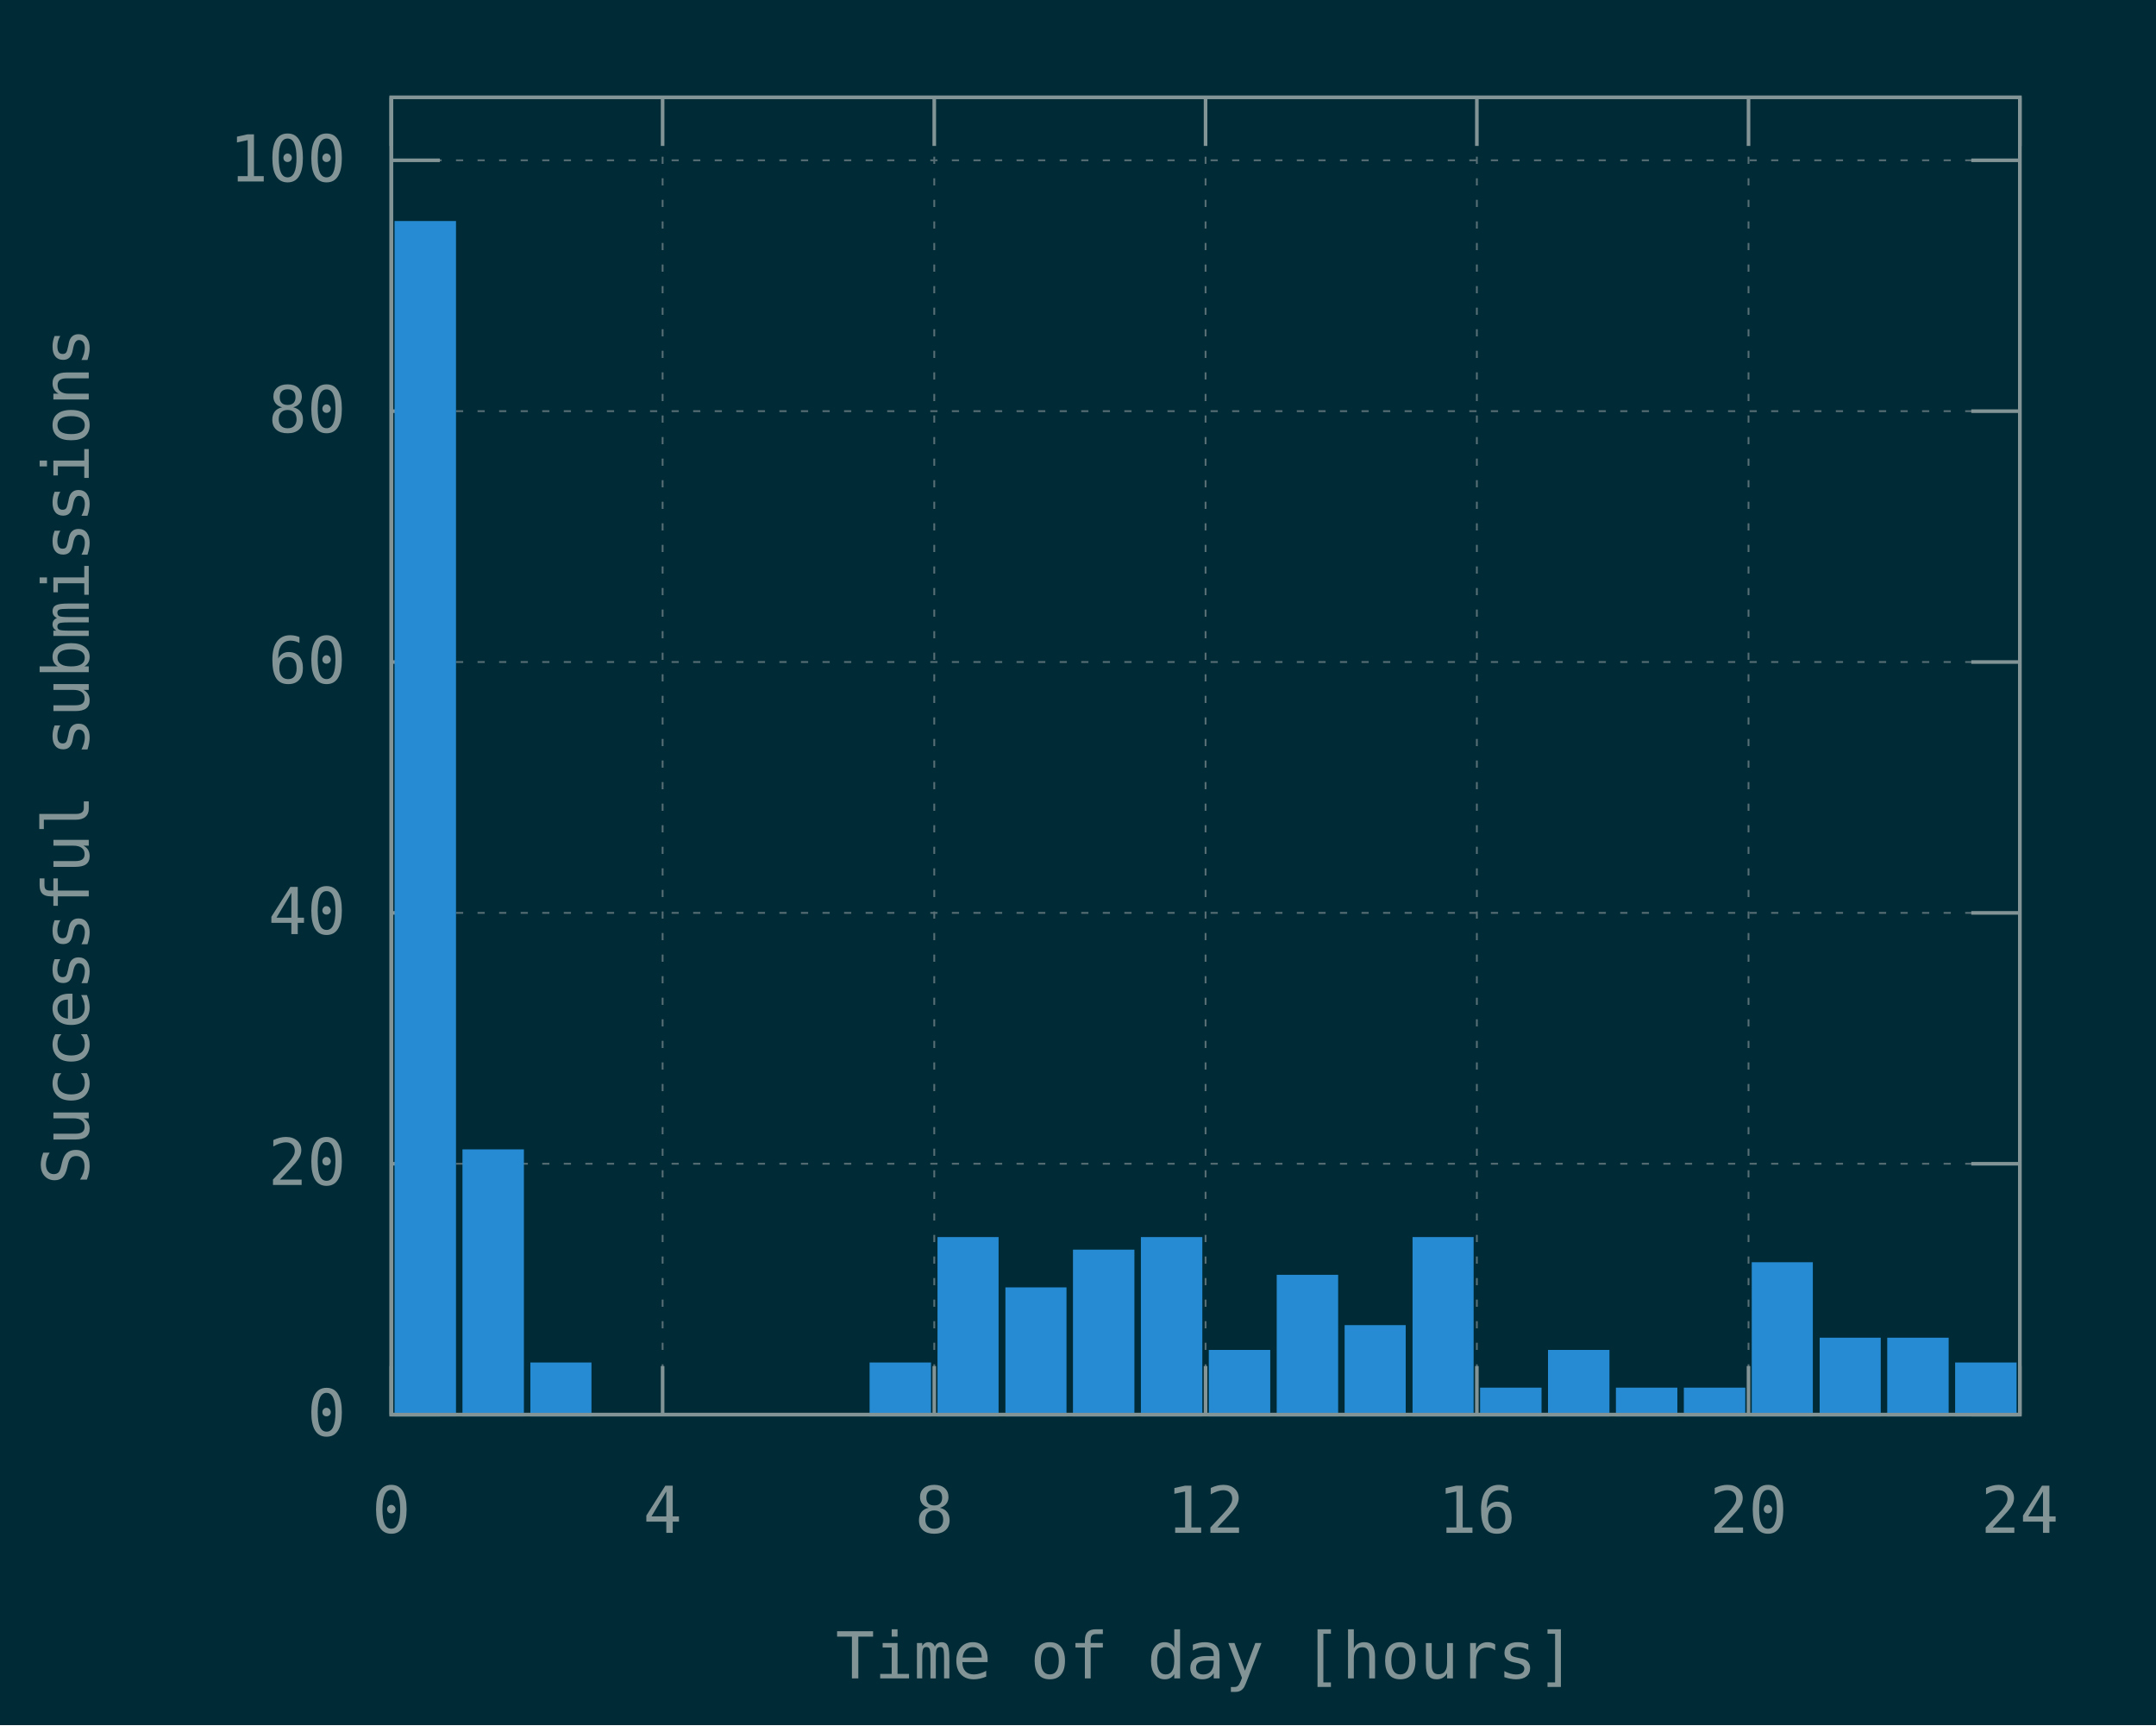
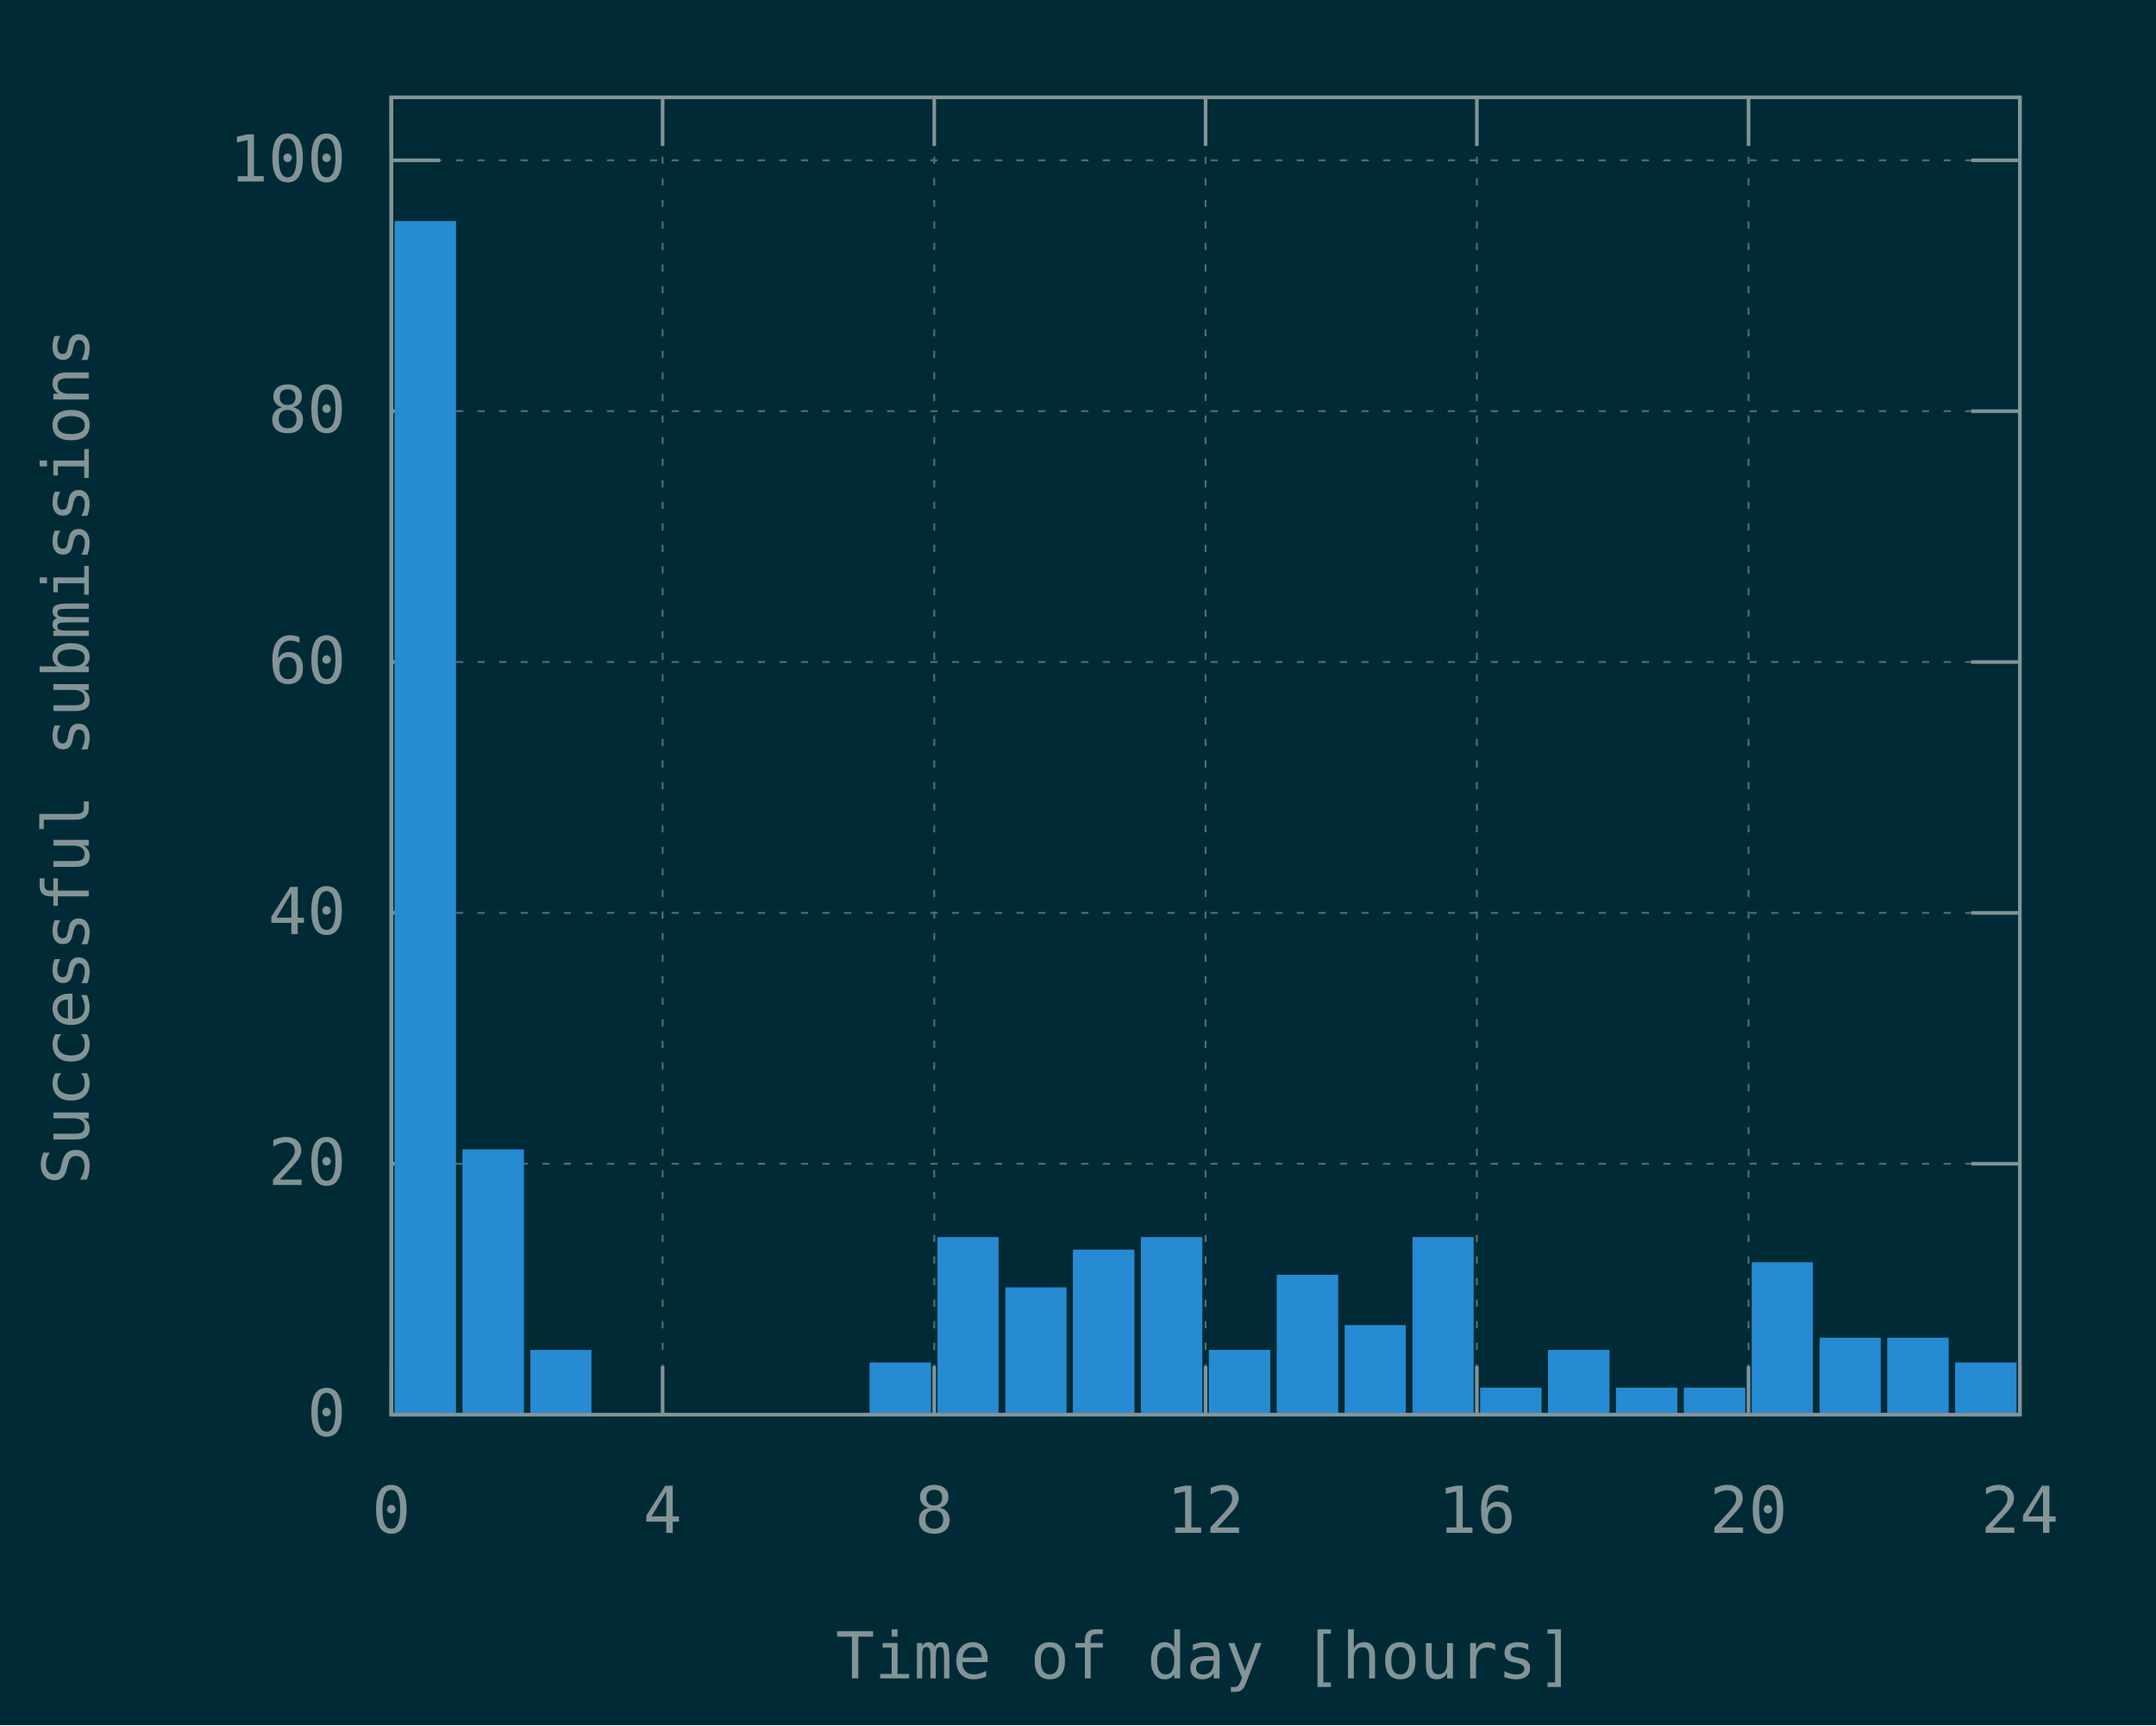
<svg xmlns="http://www.w3.org/2000/svg" xmlns:xlink="http://www.w3.org/1999/xlink" width="600" height="480" viewBox="0 0 600 480">
  <g id="gnuplot_canvas">
    <rect x="0" y="0" width="600" height="480" fill="#002b36" />
    <defs>
      <circle id="gpDot" r="0.5" stroke-width="0.5" stroke="currentColor" />
      <path id="gpPt0" stroke-width="0.148" stroke="currentColor" d="M-1,0 h2 M0,-1 v2" />
      <path id="gpPt1" stroke-width="0.148" stroke="currentColor" d="M-1,-1 L1,1 M1,-1 L-1,1" />
      <path id="gpPt2" stroke-width="0.148" stroke="currentColor" d="M-1,0 L1,0 M0,-1 L0,1 M-1,-1 L1,1 M-1,1 L1,-1" />
      <rect id="gpPt3" stroke-width="0.148" stroke="currentColor" x="-1" y="-1" width="2" height="2" />
      <rect id="gpPt4" stroke-width="0.148" stroke="currentColor" fill="currentColor" x="-1" y="-1" width="2" height="2" />
      <circle id="gpPt5" stroke-width="0.148" stroke="currentColor" cx="0" cy="0" r="1" />
      <use xlink:href="#gpPt5" id="gpPt6" fill="currentColor" stroke="none" />
      <path id="gpPt7" stroke-width="0.148" stroke="currentColor" d="M0,-1.33 L-1.33,0.67 L1.33,0.67 z" />
      <use xlink:href="#gpPt7" id="gpPt8" fill="currentColor" stroke="none" />
      <use xlink:href="#gpPt7" id="gpPt9" stroke="currentColor" transform="rotate(180)" />
      <use xlink:href="#gpPt9" id="gpPt10" fill="currentColor" stroke="none" />
      <use xlink:href="#gpPt3" id="gpPt11" stroke="currentColor" transform="rotate(45)" />
      <use xlink:href="#gpPt11" id="gpPt12" fill="currentColor" stroke="none" />
      <path id="gpPt13" stroke-width="0.148" stroke="currentColor" d="M0,1.330 L1.265,0.411 L0.782,-1.067 L-0.782,-1.076 L-1.265,0.411 z" />
      <use xlink:href="#gpPt13" id="gpPt14" fill="currentColor" stroke="none" />
      <filter id="textbox" filterUnits="objectBoundingBox" x="0" y="0" height="1" width="1">
        <feFlood flood-color="#002B36" flood-opacity="1" result="bgnd" />
        <feComposite in="SourceGraphic" in2="bgnd" operator="atop" />
      </filter>
      <filter id="greybox" filterUnits="objectBoundingBox" x="0" y="0" height="1" width="1">
        <feFlood flood-color="lightgrey" flood-opacity="1" result="grey" />
        <feComposite in="SourceGraphic" in2="grey" operator="atop" />
      </filter>
    </defs>
    <g fill="none" color="#002B36" stroke="currentColor" stroke-width="1.00" stroke-linecap="butt" stroke-linejoin="miter">
</g>
    <g fill="none" color="black" stroke="currentColor" stroke-width="1.00" stroke-linecap="butt" stroke-linejoin="miter">
</g>
    <g fill="none" color="black" stroke="rgb(131, 148, 150)" stroke-width="0.50" stroke-linecap="butt" stroke-linejoin="miter">
</g>
    <g fill="none" color="gray" stroke="currentColor" stroke-width="0.50" stroke-linecap="butt" stroke-linejoin="miter">
      <path stroke="rgb( 88, 110, 117)" stroke-dasharray="2,4" class="gridline" d="M108.9,393.6 L562.1,393.6  " />
    </g>
    <g fill="none" color="gray" stroke="rgb( 88, 110, 117)" stroke-width="1.00" stroke-linecap="butt" stroke-linejoin="miter">
</g>
    <g fill="none" color="black" stroke="currentColor" stroke-width="1.00" stroke-linecap="butt" stroke-linejoin="miter">
      <path stroke="rgb(131, 148, 150)" d="M108.9,393.6 L122.4,393.6 M562.1,393.6 L548.6,393.6  " />
      <g transform="translate(96.3,399.5)" stroke="none" fill="rgb(131,148,150)" font-family="Inconsolata" font-size="18.00" text-anchor="end">
        <text>
          <tspan font-family="Inconsolata"> 0</tspan>
        </text>
      </g>
    </g>
    <g fill="none" color="black" stroke="currentColor" stroke-width="1.00" stroke-linecap="butt" stroke-linejoin="miter">
</g>
    <g fill="none" color="black" stroke="rgb(131, 148, 150)" stroke-width="0.50" stroke-linecap="butt" stroke-linejoin="miter">
</g>
    <g fill="none" color="gray" stroke="currentColor" stroke-width="0.50" stroke-linecap="butt" stroke-linejoin="miter">
      <path stroke="rgb( 88, 110, 117)" stroke-dasharray="2,4" class="gridline" d="M108.9,323.8 L562.1,323.8  " />
    </g>
    <g fill="none" color="gray" stroke="rgb( 88, 110, 117)" stroke-width="1.00" stroke-linecap="butt" stroke-linejoin="miter">
</g>
    <g fill="none" color="black" stroke="currentColor" stroke-width="1.00" stroke-linecap="butt" stroke-linejoin="miter">
      <path stroke="rgb(131, 148, 150)" d="M108.9,323.8 L122.4,323.8 M562.1,323.8 L548.6,323.8  " />
      <g transform="translate(96.3,329.7)" stroke="none" fill="rgb(131,148,150)" font-family="Inconsolata" font-size="18.00" text-anchor="end">
        <text>
          <tspan font-family="Inconsolata"> 20</tspan>
        </text>
      </g>
    </g>
    <g fill="none" color="black" stroke="currentColor" stroke-width="1.00" stroke-linecap="butt" stroke-linejoin="miter">
</g>
    <g fill="none" color="black" stroke="rgb(131, 148, 150)" stroke-width="0.50" stroke-linecap="butt" stroke-linejoin="miter">
</g>
    <g fill="none" color="gray" stroke="currentColor" stroke-width="0.50" stroke-linecap="butt" stroke-linejoin="miter">
      <path stroke="rgb( 88, 110, 117)" stroke-dasharray="2,4" class="gridline" d="M108.9,254.0 L562.1,254.0  " />
    </g>
    <g fill="none" color="gray" stroke="rgb( 88, 110, 117)" stroke-width="1.00" stroke-linecap="butt" stroke-linejoin="miter">
</g>
    <g fill="none" color="black" stroke="currentColor" stroke-width="1.00" stroke-linecap="butt" stroke-linejoin="miter">
      <path stroke="rgb(131, 148, 150)" d="M108.9,254.0 L122.4,254.0 M562.1,254.0 L548.6,254.0  " />
      <g transform="translate(96.3,259.9)" stroke="none" fill="rgb(131,148,150)" font-family="Inconsolata" font-size="18.00" text-anchor="end">
        <text>
          <tspan font-family="Inconsolata"> 40</tspan>
        </text>
      </g>
    </g>
    <g fill="none" color="black" stroke="currentColor" stroke-width="1.00" stroke-linecap="butt" stroke-linejoin="miter">
</g>
    <g fill="none" color="black" stroke="rgb(131, 148, 150)" stroke-width="0.50" stroke-linecap="butt" stroke-linejoin="miter">
</g>
    <g fill="none" color="gray" stroke="currentColor" stroke-width="0.50" stroke-linecap="butt" stroke-linejoin="miter">
      <path stroke="rgb( 88, 110, 117)" stroke-dasharray="2,4" class="gridline" d="M108.9,184.2 L562.1,184.2  " />
    </g>
    <g fill="none" color="gray" stroke="rgb( 88, 110, 117)" stroke-width="1.00" stroke-linecap="butt" stroke-linejoin="miter">
</g>
    <g fill="none" color="black" stroke="currentColor" stroke-width="1.00" stroke-linecap="butt" stroke-linejoin="miter">
      <path stroke="rgb(131, 148, 150)" d="M108.9,184.2 L122.4,184.2 M562.1,184.2 L548.6,184.2  " />
      <g transform="translate(96.3,190.1)" stroke="none" fill="rgb(131,148,150)" font-family="Inconsolata" font-size="18.00" text-anchor="end">
        <text>
          <tspan font-family="Inconsolata"> 60</tspan>
        </text>
      </g>
    </g>
    <g fill="none" color="black" stroke="currentColor" stroke-width="1.00" stroke-linecap="butt" stroke-linejoin="miter">
</g>
    <g fill="none" color="black" stroke="rgb(131, 148, 150)" stroke-width="0.50" stroke-linecap="butt" stroke-linejoin="miter">
</g>
    <g fill="none" color="gray" stroke="currentColor" stroke-width="0.50" stroke-linecap="butt" stroke-linejoin="miter">
      <path stroke="rgb( 88, 110, 117)" stroke-dasharray="2,4" class="gridline" d="M108.9,114.4 L562.1,114.4  " />
    </g>
    <g fill="none" color="gray" stroke="rgb( 88, 110, 117)" stroke-width="1.00" stroke-linecap="butt" stroke-linejoin="miter">
</g>
    <g fill="none" color="black" stroke="currentColor" stroke-width="1.00" stroke-linecap="butt" stroke-linejoin="miter">
      <path stroke="rgb(131, 148, 150)" d="M108.9,114.4 L122.4,114.4 M562.1,114.4 L548.6,114.4  " />
      <g transform="translate(96.3,120.3)" stroke="none" fill="rgb(131,148,150)" font-family="Inconsolata" font-size="18.00" text-anchor="end">
        <text>
          <tspan font-family="Inconsolata"> 80</tspan>
        </text>
      </g>
    </g>
    <g fill="none" color="black" stroke="currentColor" stroke-width="1.00" stroke-linecap="butt" stroke-linejoin="miter">
</g>
    <g fill="none" color="black" stroke="rgb(131, 148, 150)" stroke-width="0.50" stroke-linecap="butt" stroke-linejoin="miter">
</g>
    <g fill="none" color="gray" stroke="currentColor" stroke-width="0.50" stroke-linecap="butt" stroke-linejoin="miter">
      <path stroke="rgb( 88, 110, 117)" stroke-dasharray="2,4" class="gridline" d="M108.9,44.6 L562.1,44.6  " />
    </g>
    <g fill="none" color="gray" stroke="rgb( 88, 110, 117)" stroke-width="1.00" stroke-linecap="butt" stroke-linejoin="miter">
</g>
    <g fill="none" color="black" stroke="currentColor" stroke-width="1.00" stroke-linecap="butt" stroke-linejoin="miter">
      <path stroke="rgb(131, 148, 150)" d="M108.9,44.6 L122.4,44.6 M562.1,44.6 L548.6,44.6  " />
      <g transform="translate(96.3,50.5)" stroke="none" fill="rgb(131,148,150)" font-family="Inconsolata" font-size="18.00" text-anchor="end">
        <text>
          <tspan font-family="Inconsolata"> 100</tspan>
        </text>
      </g>
    </g>
    <g fill="none" color="black" stroke="currentColor" stroke-width="1.00" stroke-linecap="butt" stroke-linejoin="miter">
</g>
    <g fill="none" color="black" stroke="rgb(131, 148, 150)" stroke-width="0.50" stroke-linecap="butt" stroke-linejoin="miter">
</g>
    <g fill="none" color="gray" stroke="currentColor" stroke-width="0.50" stroke-linecap="butt" stroke-linejoin="miter">
      <path stroke="rgb( 88, 110, 117)" stroke-dasharray="2,4" class="gridline" d="M108.9,393.6 L108.9,27.1  " />
    </g>
    <g fill="none" color="gray" stroke="rgb( 88, 110, 117)" stroke-width="1.00" stroke-linecap="butt" stroke-linejoin="miter">
</g>
    <g fill="none" color="black" stroke="currentColor" stroke-width="1.00" stroke-linecap="butt" stroke-linejoin="miter">
      <path stroke="rgb(131, 148, 150)" d="M108.9,393.6 L108.9,380.1 M108.9,27.1 L108.9,40.6  " />
      <g transform="translate(108.9,426.5)" stroke="none" fill="rgb(131,148,150)" font-family="Inconsolata" font-size="18.00" text-anchor="middle">
        <text>
          <tspan font-family="Inconsolata"> 0</tspan>
        </text>
      </g>
    </g>
    <g fill="none" color="black" stroke="currentColor" stroke-width="1.00" stroke-linecap="butt" stroke-linejoin="miter">
</g>
    <g fill="none" color="black" stroke="rgb(131, 148, 150)" stroke-width="0.50" stroke-linecap="butt" stroke-linejoin="miter">
</g>
    <g fill="none" color="gray" stroke="currentColor" stroke-width="0.50" stroke-linecap="butt" stroke-linejoin="miter">
      <path stroke="rgb( 88, 110, 117)" stroke-dasharray="2,4" class="gridline" d="M184.4,393.6 L184.4,27.1  " />
    </g>
    <g fill="none" color="gray" stroke="rgb( 88, 110, 117)" stroke-width="1.00" stroke-linecap="butt" stroke-linejoin="miter">
</g>
    <g fill="none" color="black" stroke="currentColor" stroke-width="1.00" stroke-linecap="butt" stroke-linejoin="miter">
      <path stroke="rgb(131, 148, 150)" d="M184.4,393.6 L184.4,380.1 M184.4,27.1 L184.4,40.6  " />
      <g transform="translate(184.4,426.5)" stroke="none" fill="rgb(131,148,150)" font-family="Inconsolata" font-size="18.00" text-anchor="middle">
        <text>
          <tspan font-family="Inconsolata"> 4</tspan>
        </text>
      </g>
    </g>
    <g fill="none" color="black" stroke="currentColor" stroke-width="1.00" stroke-linecap="butt" stroke-linejoin="miter">
</g>
    <g fill="none" color="black" stroke="rgb(131, 148, 150)" stroke-width="0.50" stroke-linecap="butt" stroke-linejoin="miter">
</g>
    <g fill="none" color="gray" stroke="currentColor" stroke-width="0.50" stroke-linecap="butt" stroke-linejoin="miter">
      <path stroke="rgb( 88, 110, 117)" stroke-dasharray="2,4" class="gridline" d="M260.0,393.6 L260.0,27.1  " />
    </g>
    <g fill="none" color="gray" stroke="rgb( 88, 110, 117)" stroke-width="1.00" stroke-linecap="butt" stroke-linejoin="miter">
</g>
    <g fill="none" color="black" stroke="currentColor" stroke-width="1.00" stroke-linecap="butt" stroke-linejoin="miter">
      <path stroke="rgb(131, 148, 150)" d="M260.0,393.6 L260.0,380.1 M260.0,27.1 L260.0,40.6  " />
      <g transform="translate(260.0,426.5)" stroke="none" fill="rgb(131,148,150)" font-family="Inconsolata" font-size="18.00" text-anchor="middle">
        <text>
          <tspan font-family="Inconsolata"> 8</tspan>
        </text>
      </g>
    </g>
    <g fill="none" color="black" stroke="currentColor" stroke-width="1.00" stroke-linecap="butt" stroke-linejoin="miter">
</g>
    <g fill="none" color="black" stroke="rgb(131, 148, 150)" stroke-width="0.50" stroke-linecap="butt" stroke-linejoin="miter">
</g>
    <g fill="none" color="gray" stroke="currentColor" stroke-width="0.50" stroke-linecap="butt" stroke-linejoin="miter">
      <path stroke="rgb( 88, 110, 117)" stroke-dasharray="2,4" class="gridline" d="M335.5,393.6 L335.5,27.1  " />
    </g>
    <g fill="none" color="gray" stroke="rgb( 88, 110, 117)" stroke-width="1.00" stroke-linecap="butt" stroke-linejoin="miter">
</g>
    <g fill="none" color="black" stroke="currentColor" stroke-width="1.00" stroke-linecap="butt" stroke-linejoin="miter">
      <path stroke="rgb(131, 148, 150)" d="M335.5,393.6 L335.5,380.1 M335.5,27.1 L335.5,40.6  " />
      <g transform="translate(335.5,426.5)" stroke="none" fill="rgb(131,148,150)" font-family="Inconsolata" font-size="18.00" text-anchor="middle">
        <text>
          <tspan font-family="Inconsolata"> 12</tspan>
        </text>
      </g>
    </g>
    <g fill="none" color="black" stroke="currentColor" stroke-width="1.00" stroke-linecap="butt" stroke-linejoin="miter">
</g>
    <g fill="none" color="black" stroke="rgb(131, 148, 150)" stroke-width="0.50" stroke-linecap="butt" stroke-linejoin="miter">
</g>
    <g fill="none" color="gray" stroke="currentColor" stroke-width="0.50" stroke-linecap="butt" stroke-linejoin="miter">
      <path stroke="rgb( 88, 110, 117)" stroke-dasharray="2,4" class="gridline" d="M411.0,393.6 L411.0,27.1  " />
    </g>
    <g fill="none" color="gray" stroke="rgb( 88, 110, 117)" stroke-width="1.00" stroke-linecap="butt" stroke-linejoin="miter">
</g>
    <g fill="none" color="black" stroke="currentColor" stroke-width="1.00" stroke-linecap="butt" stroke-linejoin="miter">
      <path stroke="rgb(131, 148, 150)" d="M411.0,393.6 L411.0,380.1 M411.0,27.1 L411.0,40.6  " />
      <g transform="translate(411.0,426.5)" stroke="none" fill="rgb(131,148,150)" font-family="Inconsolata" font-size="18.00" text-anchor="middle">
        <text>
          <tspan font-family="Inconsolata"> 16</tspan>
        </text>
      </g>
    </g>
    <g fill="none" color="black" stroke="currentColor" stroke-width="1.00" stroke-linecap="butt" stroke-linejoin="miter">
</g>
    <g fill="none" color="black" stroke="rgb(131, 148, 150)" stroke-width="0.50" stroke-linecap="butt" stroke-linejoin="miter">
</g>
    <g fill="none" color="gray" stroke="currentColor" stroke-width="0.50" stroke-linecap="butt" stroke-linejoin="miter">
      <path stroke="rgb( 88, 110, 117)" stroke-dasharray="2,4" class="gridline" d="M486.6,393.6 L486.6,40.6 L486.6,27.1  " />
    </g>
    <g fill="none" color="gray" stroke="rgb( 88, 110, 117)" stroke-width="1.00" stroke-linecap="butt" stroke-linejoin="miter">
</g>
    <g fill="none" color="black" stroke="currentColor" stroke-width="1.00" stroke-linecap="butt" stroke-linejoin="miter">
      <path stroke="rgb(131, 148, 150)" d="M486.6,393.6 L486.6,380.1 M486.6,27.1 L486.6,40.6  " />
      <g transform="translate(486.6,426.5)" stroke="none" fill="rgb(131,148,150)" font-family="Inconsolata" font-size="18.00" text-anchor="middle">
        <text>
          <tspan font-family="Inconsolata"> 20</tspan>
        </text>
      </g>
    </g>
    <g fill="none" color="black" stroke="currentColor" stroke-width="1.00" stroke-linecap="butt" stroke-linejoin="miter">
</g>
    <g fill="none" color="black" stroke="rgb(131, 148, 150)" stroke-width="0.50" stroke-linecap="butt" stroke-linejoin="miter">
</g>
    <g fill="none" color="gray" stroke="currentColor" stroke-width="0.50" stroke-linecap="butt" stroke-linejoin="miter">
      <path stroke="rgb( 88, 110, 117)" stroke-dasharray="2,4" class="gridline" d="M562.1,393.6 L562.1,27.1  " />
    </g>
    <g fill="none" color="gray" stroke="rgb( 88, 110, 117)" stroke-width="1.00" stroke-linecap="butt" stroke-linejoin="miter">
</g>
    <g fill="none" color="black" stroke="currentColor" stroke-width="1.00" stroke-linecap="butt" stroke-linejoin="miter">
      <path stroke="rgb(131, 148, 150)" d="M562.1,393.6 L562.1,380.1 M562.1,27.1 L562.1,40.6  " />
      <g transform="translate(562.1,426.5)" stroke="none" fill="rgb(131,148,150)" font-family="Inconsolata" font-size="18.00" text-anchor="middle">
        <text>
          <tspan font-family="Inconsolata"> 24</tspan>
        </text>
      </g>
    </g>
    <g fill="none" color="black" stroke="currentColor" stroke-width="1.00" stroke-linecap="butt" stroke-linejoin="miter">
</g>
    <g fill="none" color="black" stroke="currentColor" stroke-width="1.00" stroke-linecap="butt" stroke-linejoin="miter">
      <path stroke="rgb(131, 148, 150)" d="M108.9,27.1 L108.9,393.6 L562.1,393.6 L562.1,27.1 L108.9,27.1 Z  " />
    </g>
    <g fill="none" color="black" stroke="currentColor" stroke-width="1.00" stroke-linecap="butt" stroke-linejoin="miter">
      <g transform="translate(24.7,210.4) rotate(270)" stroke="none" fill="rgb(131,148,150)" font-family="Inconsolata" font-size="18.00" text-anchor="middle">
        <text>
          <tspan font-family="Inconsolata">Successful submissions</tspan>
        </text>
      </g>
    </g>
    <g fill="none" color="black" stroke="currentColor" stroke-width="1.00" stroke-linecap="butt" stroke-linejoin="miter">
      <g transform="translate(335.5,467.0)" stroke="none" fill="rgb(131,148,150)" font-family="Inconsolata" font-size="18.00" text-anchor="middle">
        <text>
          <tspan font-family="Inconsolata">Time of day [hours]</tspan>
        </text>
      </g>
    </g>
    <g fill="none" color="black" stroke="currentColor" stroke-width="1.00" stroke-linecap="butt" stroke-linejoin="miter">
</g>
    <g id="gnuplot_plot_1">
      <g fill="none" color="black" stroke="currentColor" stroke-width="1.00" stroke-linecap="butt" stroke-linejoin="miter">
        <g stroke="none" shape-rendering="crispEdges">
          <polygon fill="rgb( 38, 139, 210)" points="110.3,393.6 126.5,393.6 126.5,61.9 110.3,61.9 " />
        </g>
        <path stroke="rgb( 38, 139, 210)" d="M110.3,393.6 L110.3,62.0 L126.4,62.0 L126.4,393.6 L110.3,393.6 Z  " />
        <g stroke="none" shape-rendering="crispEdges">
          <polygon fill="rgb( 38, 139, 210)" points="129.2,393.6 145.4,393.6 145.4,320.2 129.2,320.2 " />
        </g>
        <path stroke="rgb( 38, 139, 210)" d="M129.2,393.6 L129.2,320.3 L145.3,320.3 L145.3,393.6 L129.2,393.6 Z  " />
        <g stroke="none" shape-rendering="crispEdges">
-           <polygon fill="rgb( 38, 139, 210)" points="148.1,393.6 164.2,393.6 164.2,379.5 148.1,379.5 " />
-         </g>
-         <path stroke="rgb( 38, 139, 210)" d="M148.1,393.6 L148.1,379.6 L164.1,379.6 L164.1,393.6 L148.1,393.6 Z  " />
+           <polygon fill="rgb( 38, 139, 210)" points="148.1,393.6 164.2,393.6 164.2,376.0 148.1,376.0 " />
+         </g>
+         <path stroke="rgb( 38, 139, 210)" d="M148.1,393.6 L148.1,376.1 L164.1,376.1 L164.1,393.6 L148.1,393.6 Z  " />
        <g stroke="none" shape-rendering="crispEdges">
          <polygon fill="rgb( 38, 139, 210)" points="242.5,393.6 258.7,393.6 258.7,379.5 242.5,379.5 " />
        </g>
        <path stroke="rgb( 38, 139, 210)" d="M242.5,393.6 L242.5,379.6 L258.6,379.6 L258.6,393.6 L242.5,393.6 Z  " />
        <g stroke="none" shape-rendering="crispEdges">
          <polygon fill="rgb( 38, 139, 210)" points="261.4,393.6 277.5,393.6 277.5,344.6 261.4,344.6 " />
        </g>
        <path stroke="rgb( 38, 139, 210)" d="M261.4,393.6 L261.4,344.7 L277.4,344.7 L277.4,393.6 L261.4,393.6 Z  " />
        <g stroke="none" shape-rendering="crispEdges">
          <polygon fill="rgb( 38, 139, 210)" points="280.3,393.6 296.4,393.6 296.4,358.6 280.3,358.6 " />
        </g>
        <path stroke="rgb( 38, 139, 210)" d="M280.3,393.6 L280.3,358.7 L296.3,358.7 L296.3,393.6 L280.3,393.6 Z  " />
        <g stroke="none" shape-rendering="crispEdges">
          <polygon fill="rgb( 38, 139, 210)" points="299.1,393.6 315.3,393.6 315.3,348.1 299.1,348.1 " />
        </g>
        <path stroke="rgb( 38, 139, 210)" d="M299.1,393.6 L299.1,348.2 L315.2,348.2 L315.2,393.6 L299.1,393.6 Z  " />
        <g stroke="none" shape-rendering="crispEdges">
          <polygon fill="rgb( 38, 139, 210)" points="318.0,393.6 334.2,393.6 334.2,344.6 318.0,344.6 " />
        </g>
        <path stroke="rgb( 38, 139, 210)" d="M318.0,393.6 L318.0,344.7 L334.1,344.7 L334.1,393.6 L318.0,393.6 Z  " />
        <g stroke="none" shape-rendering="crispEdges">
          <polygon fill="rgb( 38, 139, 210)" points="336.9,393.6 353.1,393.6 353.1,376.0 336.9,376.0 " />
        </g>
        <path stroke="rgb( 38, 139, 210)" d="M336.9,393.6 L336.9,376.1 L353.0,376.1 L353.0,393.6 L336.9,393.6 Z  " />
        <g stroke="none" shape-rendering="crispEdges">
          <polygon fill="rgb( 38, 139, 210)" points="355.8,393.6 372.0,393.6 372.0,355.1 355.8,355.1 " />
        </g>
        <path stroke="rgb( 38, 139, 210)" d="M355.8,393.6 L355.8,355.2 L371.9,355.2 L371.9,393.6 L355.8,393.6 Z  " />
        <g stroke="none" shape-rendering="crispEdges">
          <polygon fill="rgb( 38, 139, 210)" points="374.7,393.6 390.8,393.6 390.8,369.1 374.7,369.1 " />
        </g>
        <path stroke="rgb( 38, 139, 210)" d="M374.7,393.6 L374.7,369.2 L390.7,369.2 L390.7,393.6 L374.7,393.6 Z  " />
        <g stroke="none" shape-rendering="crispEdges">
          <polygon fill="rgb( 38, 139, 210)" points="393.6,393.6 409.7,393.6 409.7,344.6 393.6,344.6 " />
        </g>
        <path stroke="rgb( 38, 139, 210)" d="M393.6,393.6 L393.6,344.7 L409.6,344.7 L409.6,393.6 L393.6,393.6 Z  " />
        <g stroke="none" shape-rendering="crispEdges">
          <polygon fill="rgb( 38, 139, 210)" points="412.4,393.6 428.6,393.6 428.6,386.5 412.4,386.5 " />
        </g>
        <path stroke="rgb( 38, 139, 210)" d="M412.4,393.6 L412.4,386.6 L428.5,386.6 L428.5,393.6 L412.4,393.6 Z  " />
        <g stroke="none" shape-rendering="crispEdges">
          <polygon fill="rgb( 38, 139, 210)" points="431.3,393.6 447.5,393.6 447.5,376.0 431.3,376.0 " />
        </g>
        <path stroke="rgb( 38, 139, 210)" d="M431.3,393.6 L431.3,376.1 L447.4,376.1 L447.4,393.6 L431.3,393.6 Z  " />
        <g stroke="none" shape-rendering="crispEdges">
          <polygon fill="rgb( 38, 139, 210)" points="450.2,393.6 466.4,393.6 466.4,386.5 450.2,386.5 " />
        </g>
        <path stroke="rgb( 38, 139, 210)" d="M450.2,393.6 L450.2,386.6 L466.3,386.6 L466.3,393.6 L450.2,393.6 Z  " />
        <g stroke="none" shape-rendering="crispEdges">
          <polygon fill="rgb( 38, 139, 210)" points="469.1,393.6 485.3,393.6 485.3,386.5 469.1,386.5 " />
        </g>
        <path stroke="rgb( 38, 139, 210)" d="M469.1,393.6 L469.1,386.6 L485.2,386.6 L485.2,393.6 L469.1,393.6 Z  " />
        <g stroke="none" shape-rendering="crispEdges">
          <polygon fill="rgb( 38, 139, 210)" points="488.0,393.6 504.1,393.6 504.1,351.6 488.0,351.6 " />
        </g>
        <path stroke="rgb( 38, 139, 210)" d="M488.0,393.6 L488.0,351.7 L504.0,351.7 L504.0,393.6 L488.0,393.6 Z  " />
        <g stroke="none" shape-rendering="crispEdges">
          <polygon fill="rgb( 38, 139, 210)" points="506.9,393.6 523.0,393.6 523.0,372.6 506.9,372.6 " />
        </g>
        <path stroke="rgb( 38, 139, 210)" d="M506.9,393.6 L506.9,372.7 L522.9,372.7 L522.9,393.6 L506.9,393.6 Z  " />
        <g stroke="none" shape-rendering="crispEdges">
          <polygon fill="rgb( 38, 139, 210)" points="525.7,393.6 541.9,393.6 541.9,372.6 525.7,372.6 " />
        </g>
        <path stroke="rgb( 38, 139, 210)" d="M525.7,393.6 L525.7,372.7 L541.8,372.7 L541.8,393.6 L525.7,393.6 Z  " />
        <g stroke="none" shape-rendering="crispEdges">
          <polygon fill="rgb( 38, 139, 210)" points="544.6,393.6 560.8,393.6 560.8,379.5 544.6,379.5 " />
        </g>
        <path stroke="rgb( 38, 139, 210)" d="M544.6,393.6 L544.6,379.6 L560.7,379.6 L560.7,393.6 L544.6,393.6 Z  " />
      </g>
    </g>
    <g fill="none" color="#002B36" stroke="rgb( 38, 139, 210)" stroke-width="2.00" stroke-linecap="butt" stroke-linejoin="miter">
</g>
    <g fill="none" color="black" stroke="currentColor" stroke-width="2.00" stroke-linecap="butt" stroke-linejoin="miter">
</g>
    <g fill="none" color="black" stroke="black" stroke-width="1.00" stroke-linecap="butt" stroke-linejoin="miter">
</g>
    <g fill="none" color="black" stroke="currentColor" stroke-width="1.00" stroke-linecap="butt" stroke-linejoin="miter">
      <path stroke="rgb(131, 148, 150)" d="M108.9,27.1 L108.9,393.6 L562.1,393.6 L562.1,27.1 L108.9,27.1 Z  " />
    </g>
    <g fill="none" color="black" stroke="currentColor" stroke-width="1.00" stroke-linecap="butt" stroke-linejoin="miter">
</g>
  </g>
</svg>
